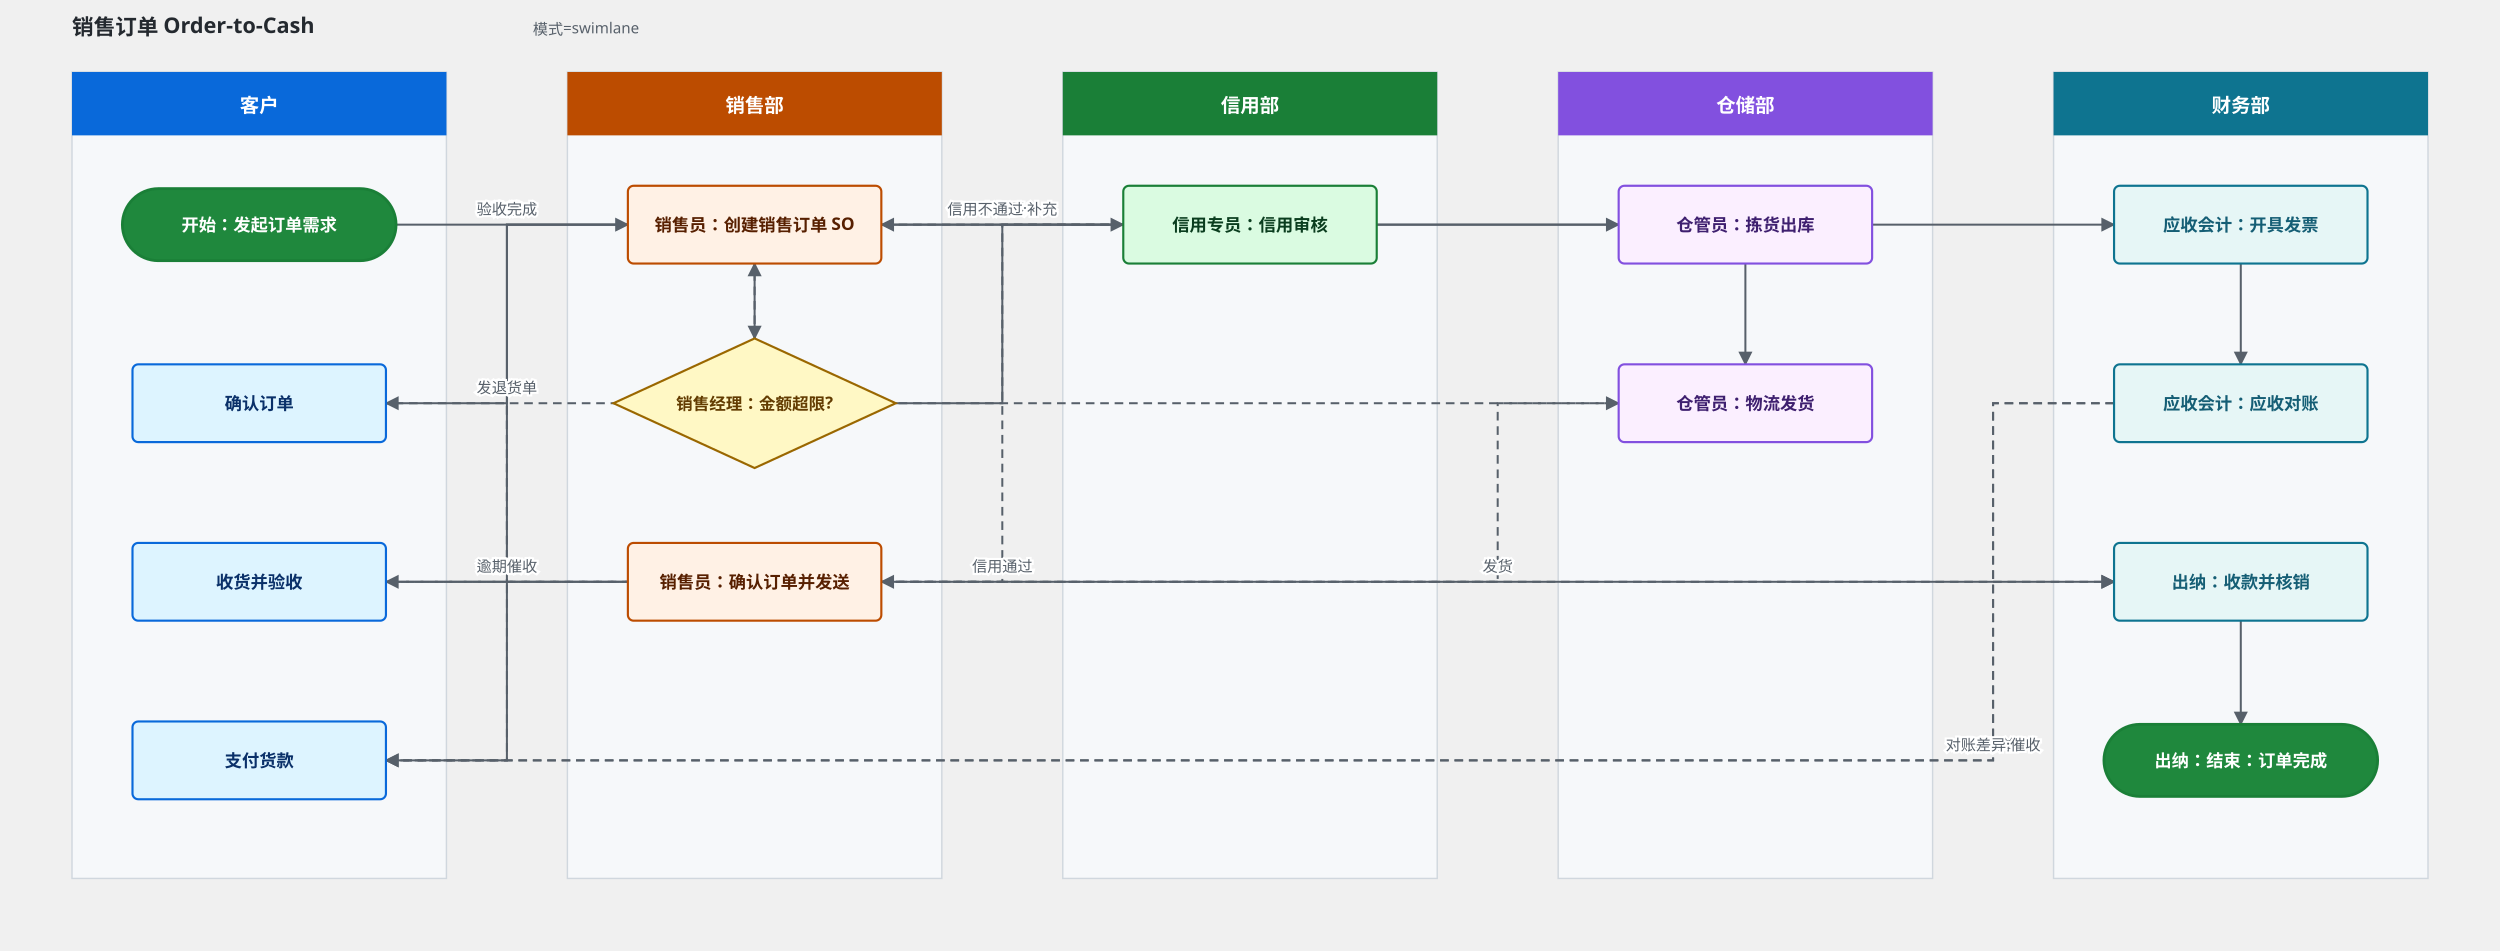
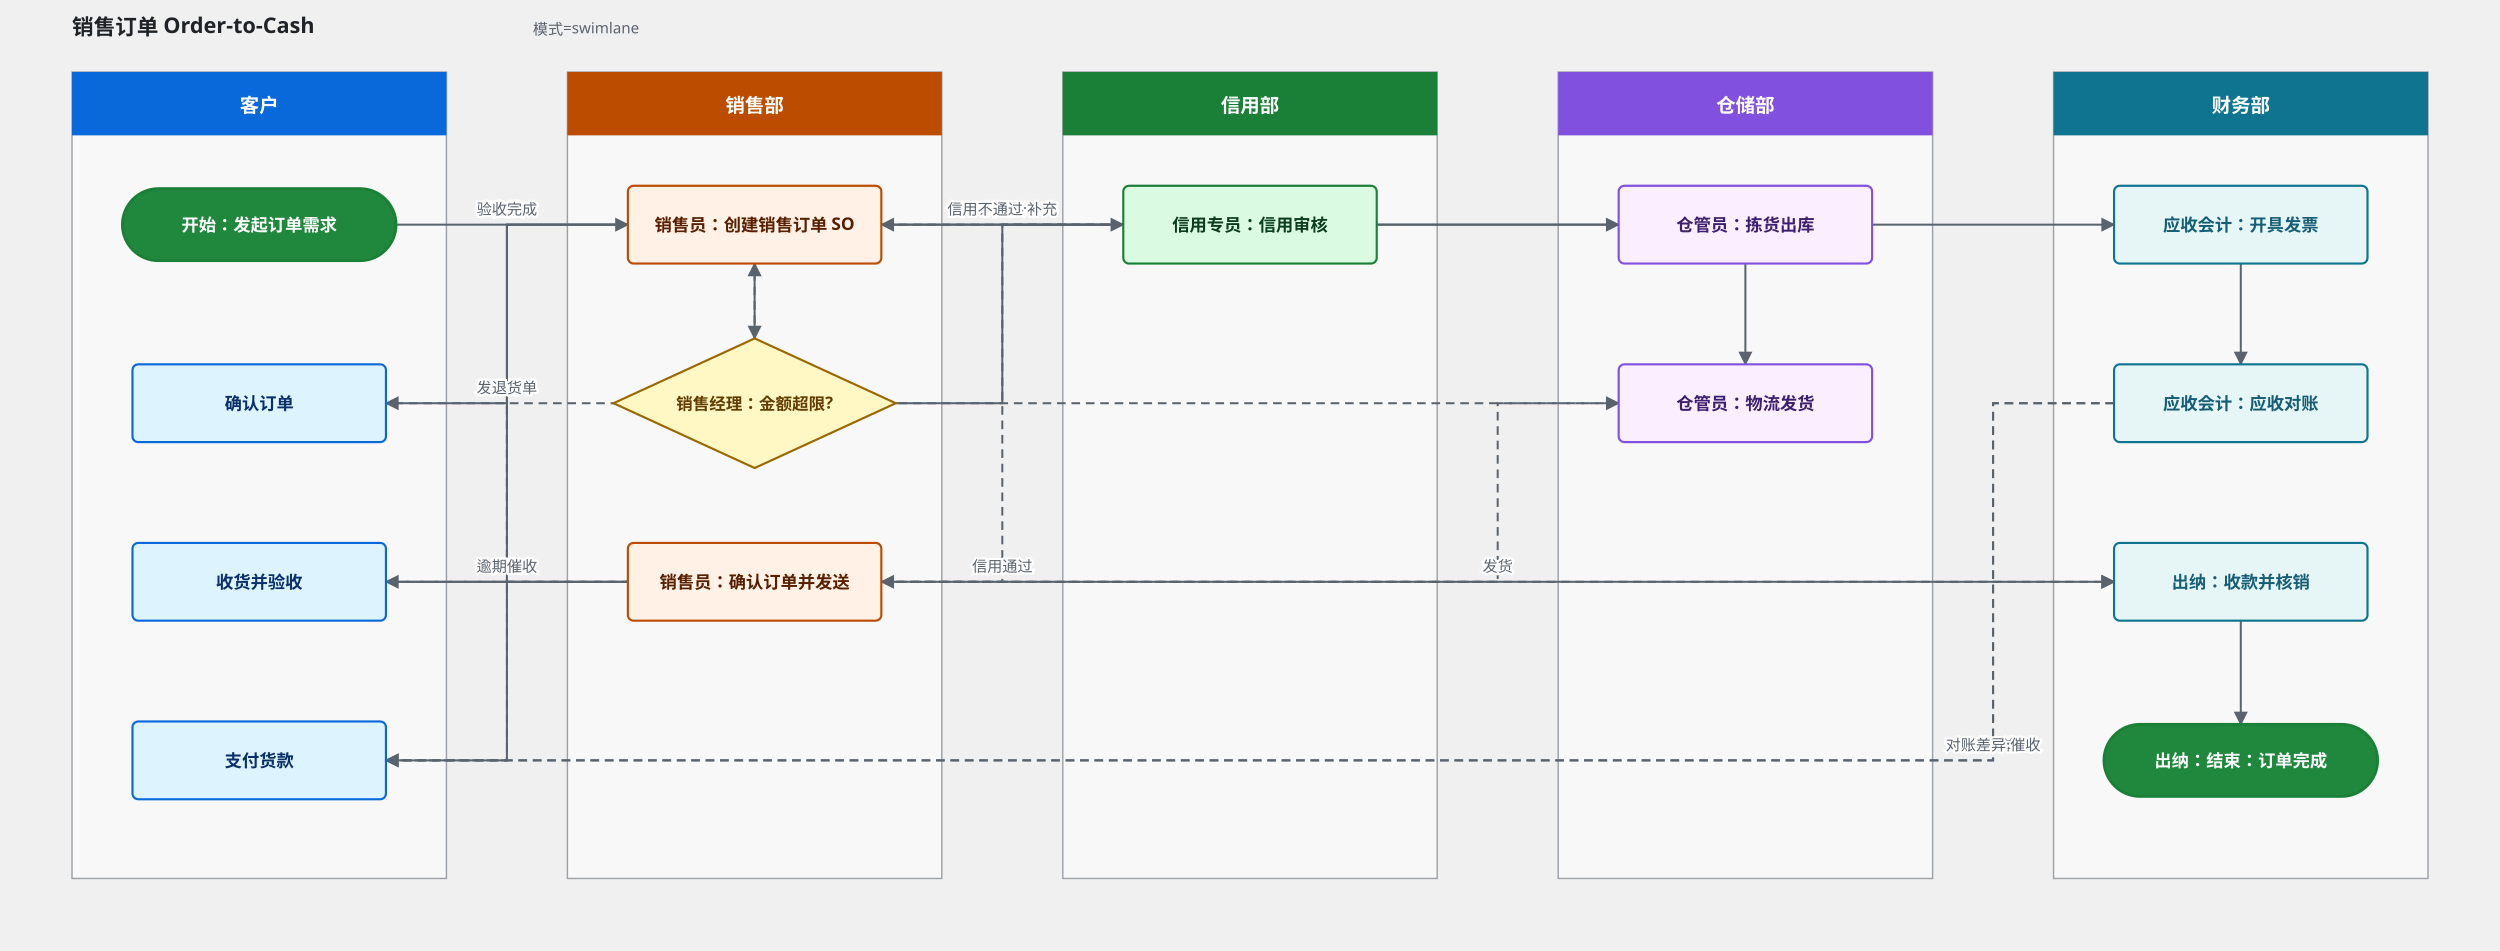
<svg xmlns="http://www.w3.org/2000/svg" viewBox="0 0 1736 660" width="1736" height="660" style="background:#ffffff;font-family:'Microsoft YaHei',system-ui,sans-serif">
  <defs>
    <marker id="arr" viewBox="0 0 10 10" refX="9" refY="5" markerWidth="7" markerHeight="7" orient="auto-start-reverse">
-       <path d="M0,0 L10,5 L0,10 z" fill="#57606a" />
+       <path d="M0,0 L10,5 L0,10 z" fill="#59636e" />
    </marker>
  </defs>
-   <rect x="50" y="50" width="260" height="560" fill="#f6f8fa" stroke="#d0d7de" stroke-width="1" />
+   <rect x="50" y="50" width="260" height="560" fill="#ffffff" stroke="#59636e" stroke-width="1" opacity="0.55" />
  <rect x="50" y="50" width="260" height="44" fill="#0969da" />
  <text x="180" y="78" text-anchor="middle" font-size="13.5" font-weight="700" fill="#ffffff">客户</text>
-   <rect x="394" y="50" width="260" height="560" fill="#f6f8fa" stroke="#d0d7de" stroke-width="1" />
+   <rect x="394" y="50" width="260" height="560" fill="#ffffff" stroke="#59636e" stroke-width="1" opacity="0.55" />
  <rect x="394" y="50" width="260" height="44" fill="#bc4c00" />
  <text x="524" y="78" text-anchor="middle" font-size="13.5" font-weight="700" fill="#ffffff">销售部</text>
-   <rect x="738" y="50" width="260" height="560" fill="#f6f8fa" stroke="#d0d7de" stroke-width="1" />
+   <rect x="738" y="50" width="260" height="560" fill="#ffffff" stroke="#59636e" stroke-width="1" opacity="0.55" />
  <rect x="738" y="50" width="260" height="44" fill="#1a7f37" />
  <text x="868" y="78" text-anchor="middle" font-size="13.5" font-weight="700" fill="#ffffff">信用部</text>
-   <rect x="1082" y="50" width="260" height="560" fill="#f6f8fa" stroke="#d0d7de" stroke-width="1" />
+   <rect x="1082" y="50" width="260" height="560" fill="#ffffff" stroke="#59636e" stroke-width="1" opacity="0.55" />
  <rect x="1082" y="50" width="260" height="44" fill="#8250df" />
  <text x="1212" y="78" text-anchor="middle" font-size="13.5" font-weight="700" fill="#ffffff">仓储部</text>
-   <rect x="1426" y="50" width="260" height="560" fill="#f6f8fa" stroke="#d0d7de" stroke-width="1" />
+   <rect x="1426" y="50" width="260" height="560" fill="#ffffff" stroke="#59636e" stroke-width="1" opacity="0.55" />
  <rect x="1426" y="50" width="260" height="44" fill="#0e7490" />
  <text x="1556" y="78" text-anchor="middle" font-size="13.5" font-weight="700" fill="#ffffff">财务部</text>
-   <path d="M 275 156 L 352 156 L 352 156 L 436 156" fill="none" stroke="#57606a" stroke-width="1.4" marker-end="url(#arr)" />
-   <text x="352" y="149" text-anchor="middle" font-size="10.5" fill="#57606a" paint-order="stroke" stroke="#ffffff" stroke-width="3">询单</text>
-   <path d="M 524 183 L 524 235" fill="none" stroke="#57606a" stroke-width="1.4" marker-end="url(#arr)" />
-   <path d="M 622 280 L 696 280 L 696 156 L 780 156" fill="none" stroke="#57606a" stroke-width="1.4" marker-end="url(#arr)" />
-   <text x="696" y="149" text-anchor="middle" font-size="10.5" fill="#57606a" paint-order="stroke" stroke="#ffffff" stroke-width="3">未超限</text>
-   <path d="M 524 235 L 524 183" fill="none" stroke="#57606a" stroke-width="1.4" stroke-dasharray="6 4" marker-end="url(#arr)" />
-   <text x="524" y="176" text-anchor="middle" font-size="10.5" fill="#57606a" paint-order="stroke" stroke="#ffffff" stroke-width="3">驳回·修改</text>
-   <path d="M 780 156 L 696 156 L 696 404 L 612 404" fill="none" stroke="#57606a" stroke-width="1.4" stroke-dasharray="6 4" marker-end="url(#arr)" />
-   <text x="696" y="397" text-anchor="middle" font-size="10.5" fill="#57606a" paint-order="stroke" stroke="#ffffff" stroke-width="3">信用通过</text>
-   <path d="M 780 156 L 696 156 L 696 156 L 612 156" fill="none" stroke="#57606a" stroke-width="1.4" stroke-dasharray="6 4" marker-end="url(#arr)" />
-   <text x="696" y="149" text-anchor="middle" font-size="10.5" fill="#57606a" paint-order="stroke" stroke="#ffffff" stroke-width="3">信用不通过·补充</text>
-   <path d="M 436 404 L 352 404 L 352 280 L 268 280" fill="none" stroke="#57606a" stroke-width="1.4" stroke-dasharray="6 4" marker-end="url(#arr)" />
-   <text x="352" y="273" text-anchor="middle" font-size="10.5" fill="#57606a" paint-order="stroke" stroke="#ffffff" stroke-width="3">发送订单</text>
-   <path d="M 268 280 L 352 280 L 352 156 L 1124 156" fill="none" stroke="#57606a" stroke-width="1.4" marker-end="url(#arr)" />
-   <text x="352" y="149" text-anchor="middle" font-size="10.5" fill="#57606a" paint-order="stroke" stroke="#ffffff" stroke-width="3">确认</text>
-   <path d="M 1212 183 L 1212 253" fill="none" stroke="#57606a" stroke-width="1.4" marker-end="url(#arr)" />
-   <path d="M 1124 280 L 1040 280 L 1040 404 L 268 404" fill="none" stroke="#57606a" stroke-width="1.4" stroke-dasharray="6 4" marker-end="url(#arr)" />
-   <text x="1040" y="397" text-anchor="middle" font-size="10.5" fill="#57606a" paint-order="stroke" stroke="#ffffff" stroke-width="3">发货</text>
-   <path d="M 268 404 L 352 404 L 352 156 L 1468 156" fill="none" stroke="#57606a" stroke-width="1.4" marker-end="url(#arr)" />
-   <text x="352" y="149" text-anchor="middle" font-size="10.5" fill="#57606a" paint-order="stroke" stroke="#ffffff" stroke-width="3">验收完成</text>
-   <path d="M 268 404 L 352 404 L 352 280 L 1124 280" fill="none" stroke="#57606a" stroke-width="1.4" stroke-dasharray="6 4" marker-end="url(#arr)" />
-   <text x="352" y="273" text-anchor="middle" font-size="10.5" fill="#57606a" paint-order="stroke" stroke="#ffffff" stroke-width="3">退货</text>
-   <path d="M 1556 183 L 1556 253" fill="none" stroke="#57606a" stroke-width="1.4" marker-end="url(#arr)" />
-   <path d="M 1468 280 L 1384 280 L 1384 528 L 268 528" fill="none" stroke="#57606a" stroke-width="1.4" stroke-dasharray="6 4" marker-end="url(#arr)" />
-   <text x="1384" y="521" text-anchor="middle" font-size="10.5" fill="#57606a" paint-order="stroke" stroke="#ffffff" stroke-width="3">对账单</text>
-   <path d="M 1468 280 L 1384 280 L 1384 528 L 268 528" fill="none" stroke="#57606a" stroke-width="1.4" stroke-dasharray="6 4" marker-end="url(#arr)" />
-   <text x="1384" y="521" text-anchor="middle" font-size="10.5" fill="#57606a" paint-order="stroke" stroke="#ffffff" stroke-width="3">对账差异·催收</text>
-   <path d="M 268 528 L 352 528 L 352 404 L 1468 404" fill="none" stroke="#57606a" stroke-width="1.4" marker-end="url(#arr)" />
-   <text x="352" y="397" text-anchor="middle" font-size="10.5" fill="#57606a" paint-order="stroke" stroke="#ffffff" stroke-width="3">付款</text>
-   <path d="M 268 528 L 352 528 L 352 404 L 1468 404" fill="none" stroke="#57606a" stroke-width="1.4" stroke-dasharray="6 4" marker-end="url(#arr)" />
-   <text x="352" y="397" text-anchor="middle" font-size="10.5" fill="#57606a" paint-order="stroke" stroke="#ffffff" stroke-width="3">逾期催收</text>
-   <path d="M 1556 431 L 1556 503" fill="none" stroke="#57606a" stroke-width="1.4" marker-end="url(#arr)" />
-   <g transform="translate(0,0)">
+   <path d="M 275 156 L 352 156 L 352 156 L 436 156" fill="none" stroke="#59636e" stroke-width="1.4" marker-end="url(#arr)" data-edge="1" data-eidx="0" />
+   <text x="352" y="149" text-anchor="middle" font-size="10.5" fill="#59636e" paint-order="stroke" stroke="#ffffff" stroke-width="3">询单</text>
+   <path d="M 524 183 L 524 235" fill="none" stroke="#59636e" stroke-width="1.4" marker-end="url(#arr)" data-edge="1" data-eidx="1" />
+   <path d="M 622 280 L 696 280 L 696 156 L 780 156" fill="none" stroke="#59636e" stroke-width="1.4" marker-end="url(#arr)" data-edge="1" data-eidx="2" />
+   <text x="696" y="149" text-anchor="middle" font-size="10.5" fill="#59636e" paint-order="stroke" stroke="#ffffff" stroke-width="3">未超限</text>
+   <path d="M 524 235 L 524 183" fill="none" stroke="#59636e" stroke-width="1.4" stroke-dasharray="6 4" marker-end="url(#arr)" data-edge="1" data-eidx="3" />
+   <text x="524" y="176" text-anchor="middle" font-size="10.5" fill="#59636e" paint-order="stroke" stroke="#ffffff" stroke-width="3">驳回·修改</text>
+   <path d="M 780 156 L 696 156 L 696 404 L 612 404" fill="none" stroke="#59636e" stroke-width="1.4" stroke-dasharray="6 4" marker-end="url(#arr)" data-edge="1" data-eidx="4" />
+   <text x="696" y="397" text-anchor="middle" font-size="10.5" fill="#59636e" paint-order="stroke" stroke="#ffffff" stroke-width="3">信用通过</text>
+   <path d="M 780 156 L 696 156 L 696 156 L 612 156" fill="none" stroke="#59636e" stroke-width="1.4" stroke-dasharray="6 4" marker-end="url(#arr)" data-edge="1" data-eidx="5" />
+   <text x="696" y="149" text-anchor="middle" font-size="10.5" fill="#59636e" paint-order="stroke" stroke="#ffffff" stroke-width="3">信用不通过·补充</text>
+   <path d="M 436 404 L 352 404 L 352 280 L 268 280" fill="none" stroke="#59636e" stroke-width="1.4" stroke-dasharray="6 4" marker-end="url(#arr)" data-edge="1" data-eidx="6" />
+   <text x="352" y="273" text-anchor="middle" font-size="10.5" fill="#59636e" paint-order="stroke" stroke="#ffffff" stroke-width="3">发送订单</text>
+   <path d="M 268 280 L 352 280 L 352 156 L 1124 156" fill="none" stroke="#59636e" stroke-width="1.4" marker-end="url(#arr)" data-edge="1" data-eidx="7" />
+   <text x="352" y="149" text-anchor="middle" font-size="10.5" fill="#59636e" paint-order="stroke" stroke="#ffffff" stroke-width="3">确认</text>
+   <path d="M 1212 183 L 1212 253" fill="none" stroke="#59636e" stroke-width="1.4" marker-end="url(#arr)" data-edge="1" data-eidx="8" />
+   <path d="M 1124 280 L 1040 280 L 1040 404 L 268 404" fill="none" stroke="#59636e" stroke-width="1.4" stroke-dasharray="6 4" marker-end="url(#arr)" data-edge="1" data-eidx="9" />
+   <text x="1040" y="397" text-anchor="middle" font-size="10.5" fill="#59636e" paint-order="stroke" stroke="#ffffff" stroke-width="3">发货</text>
+   <path d="M 268 404 L 352 404 L 352 156 L 1468 156" fill="none" stroke="#59636e" stroke-width="1.4" marker-end="url(#arr)" data-edge="1" data-eidx="10" />
+   <text x="352" y="149" text-anchor="middle" font-size="10.5" fill="#59636e" paint-order="stroke" stroke="#ffffff" stroke-width="3">验收完成</text>
+   <path d="M 268 404 L 352 404 L 352 280 L 1124 280" fill="none" stroke="#59636e" stroke-width="1.4" stroke-dasharray="6 4" marker-end="url(#arr)" data-edge="1" data-eidx="11" />
+   <text x="352" y="273" text-anchor="middle" font-size="10.5" fill="#59636e" paint-order="stroke" stroke="#ffffff" stroke-width="3">退货</text>
+   <path d="M 1556 183 L 1556 253" fill="none" stroke="#59636e" stroke-width="1.4" marker-end="url(#arr)" data-edge="1" data-eidx="12" />
+   <path d="M 1468 280 L 1384 280 L 1384 528 L 268 528" fill="none" stroke="#59636e" stroke-width="1.4" stroke-dasharray="6 4" marker-end="url(#arr)" data-edge="1" data-eidx="13" />
+   <text x="1384" y="521" text-anchor="middle" font-size="10.5" fill="#59636e" paint-order="stroke" stroke="#ffffff" stroke-width="3">对账单</text>
+   <path d="M 1468 280 L 1384 280 L 1384 528 L 268 528" fill="none" stroke="#59636e" stroke-width="1.4" stroke-dasharray="6 4" marker-end="url(#arr)" data-edge="1" data-eidx="14" />
+   <text x="1384" y="521" text-anchor="middle" font-size="10.5" fill="#59636e" paint-order="stroke" stroke="#ffffff" stroke-width="3">对账差异·催收</text>
+   <path d="M 268 528 L 352 528 L 352 404 L 1468 404" fill="none" stroke="#59636e" stroke-width="1.4" marker-end="url(#arr)" data-edge="1" data-eidx="15" />
+   <text x="352" y="397" text-anchor="middle" font-size="10.5" fill="#59636e" paint-order="stroke" stroke="#ffffff" stroke-width="3">付款</text>
+   <path d="M 268 528 L 352 528 L 352 404 L 1468 404" fill="none" stroke="#59636e" stroke-width="1.4" stroke-dasharray="6 4" marker-end="url(#arr)" data-edge="1" data-eidx="16" />
+   <text x="352" y="397" text-anchor="middle" font-size="10.5" fill="#59636e" paint-order="stroke" stroke="#ffffff" stroke-width="3">逾期催收</text>
+   <path d="M 1556 431 L 1556 503" fill="none" stroke="#59636e" stroke-width="1.4" marker-end="url(#arr)" data-edge="1" data-eidx="17" />
+   <g transform="translate(0,0)" data-id="N1">
    <g fill="#1f883d" stroke="#1a7f37" stroke-width="2">
      <rect x="85" y="131" width="190" height="50" rx="25" ry="25" />
    </g>
    <text x="180" y="160.5" text-anchor="middle" font-size="12" font-weight="600" fill="#ffffff">开始：发起订单需求</text>
  </g>
-   <g transform="translate(0,0)">
+   <g transform="translate(0,0)" data-id="N6">
    <g fill="#ddf4ff" stroke="#0969da" stroke-width="1.5">
      <rect x="92" y="253" width="176" height="54" rx="4" />
    </g>
    <text x="180" y="284.5" text-anchor="middle" font-size="12" font-weight="600" fill="#0a3069">确认订单</text>
  </g>
-   <g transform="translate(0,0)">
+   <g transform="translate(0,0)" data-id="N9">
    <g fill="#ddf4ff" stroke="#0969da" stroke-width="1.5">
      <rect x="92" y="377" width="176" height="54" rx="4" />
    </g>
    <text x="180" y="408.5" text-anchor="middle" font-size="12" font-weight="600" fill="#0a3069">收货并验收</text>
  </g>
-   <g transform="translate(0,0)">
+   <g transform="translate(0,0)" data-id="N12">
    <g fill="#ddf4ff" stroke="#0969da" stroke-width="1.5">
      <rect x="92" y="501" width="176" height="54" rx="4" />
    </g>
    <text x="180" y="532.5" text-anchor="middle" font-size="12" font-weight="600" fill="#0a3069">支付货款</text>
  </g>
-   <g transform="translate(0,0)">
+   <g transform="translate(0,0)" data-id="N2">
    <g fill="#fff1e5" stroke="#bc4c00" stroke-width="1.5">
      <rect x="436" y="129" width="176" height="54" rx="4" />
    </g>
    <text x="524" y="160.5" text-anchor="middle" font-size="12" font-weight="600" fill="#571f00">销售员：创建销售订单 SO</text>
  </g>
-   <g transform="translate(0,0)">
+   <g transform="translate(0,0)" data-id="N3">
    <g fill="#fff8c5" stroke="#9a6700" stroke-width="1.5">
      <polygon points="524,235 622,280 524,325 426,280" />
    </g>
    <text x="524" y="284.5" text-anchor="middle" font-size="11.5" font-weight="600" fill="#633c01">销售经理：金额超限?</text>
  </g>
-   <g transform="translate(0,0)">
+   <g transform="translate(0,0)" data-id="N5">
    <g fill="#fff1e5" stroke="#bc4c00" stroke-width="1.5">
      <rect x="436" y="377" width="176" height="54" rx="4" />
    </g>
    <text x="524" y="408.5" text-anchor="middle" font-size="12" font-weight="600" fill="#571f00">销售员：确认订单并发送</text>
  </g>
-   <g transform="translate(0,0)">
+   <g transform="translate(0,0)" data-id="N4">
    <g fill="#dafbe1" stroke="#1a7f37" stroke-width="1.5">
      <rect x="780" y="129" width="176" height="54" rx="4" />
    </g>
    <text x="868" y="160.5" text-anchor="middle" font-size="12" font-weight="600" fill="#0a3d1e">信用专员：信用审核</text>
  </g>
-   <g transform="translate(0,0)">
+   <g transform="translate(0,0)" data-id="N7">
    <g fill="#fbefff" stroke="#8250df" stroke-width="1.5">
      <rect x="1124" y="129" width="176" height="54" rx="4" />
    </g>
    <text x="1212" y="160.5" text-anchor="middle" font-size="12" font-weight="600" fill="#3e1f6f">仓管员：拣货出库</text>
  </g>
-   <g transform="translate(0,0)">
+   <g transform="translate(0,0)" data-id="N8">
    <g fill="#fbefff" stroke="#8250df" stroke-width="1.5">
      <rect x="1124" y="253" width="176" height="54" rx="4" />
    </g>
    <text x="1212" y="284.5" text-anchor="middle" font-size="12" font-weight="600" fill="#3e1f6f">仓管员：物流发货</text>
  </g>
-   <g transform="translate(0,0)">
+   <g transform="translate(0,0)" data-id="N10">
    <g fill="#e6f6f6" stroke="#0e7490" stroke-width="1.5">
      <rect x="1468" y="129" width="176" height="54" rx="4" />
    </g>
    <text x="1556" y="160.5" text-anchor="middle" font-size="12" font-weight="600" fill="#155e75">应收会计：开具发票</text>
  </g>
-   <g transform="translate(0,0)">
+   <g transform="translate(0,0)" data-id="N11">
    <g fill="#e6f6f6" stroke="#0e7490" stroke-width="1.5">
      <rect x="1468" y="253" width="176" height="54" rx="4" />
    </g>
    <text x="1556" y="284.5" text-anchor="middle" font-size="12" font-weight="600" fill="#155e75">应收会计：应收对账</text>
  </g>
-   <g transform="translate(0,0)">
+   <g transform="translate(0,0)" data-id="N13">
    <g fill="#e6f6f6" stroke="#0e7490" stroke-width="1.5">
      <rect x="1468" y="377" width="176" height="54" rx="4" />
    </g>
    <text x="1556" y="408.5" text-anchor="middle" font-size="12" font-weight="600" fill="#155e75">出纳：收款并核销</text>
  </g>
-   <g transform="translate(0,0)">
+   <g transform="translate(0,0)" data-id="N14">
    <g fill="#1f883d" stroke="#1a7f37" stroke-width="2">
      <rect x="1461" y="503" width="190" height="50" rx="25" ry="25" />
    </g>
    <text x="1556" y="532.5" text-anchor="middle" font-size="12" font-weight="600" fill="#ffffff">出纳：结束：订单完成</text>
  </g>
-   <text x="50" y="24" font-size="15" font-weight="700" fill="#24292f">销售订单 Order-to-Cash</text>
-   <text x="370" y="24" font-size="10.5" fill="#57606a">模式=swimlane</text>
+   <text x="50" y="24" font-size="15" font-weight="700" fill="#1f2328">销售订单 Order-to-Cash</text>
+   <text x="370" y="24" font-size="10.5" fill="#59636e">模式=swimlane</text>
</svg>
